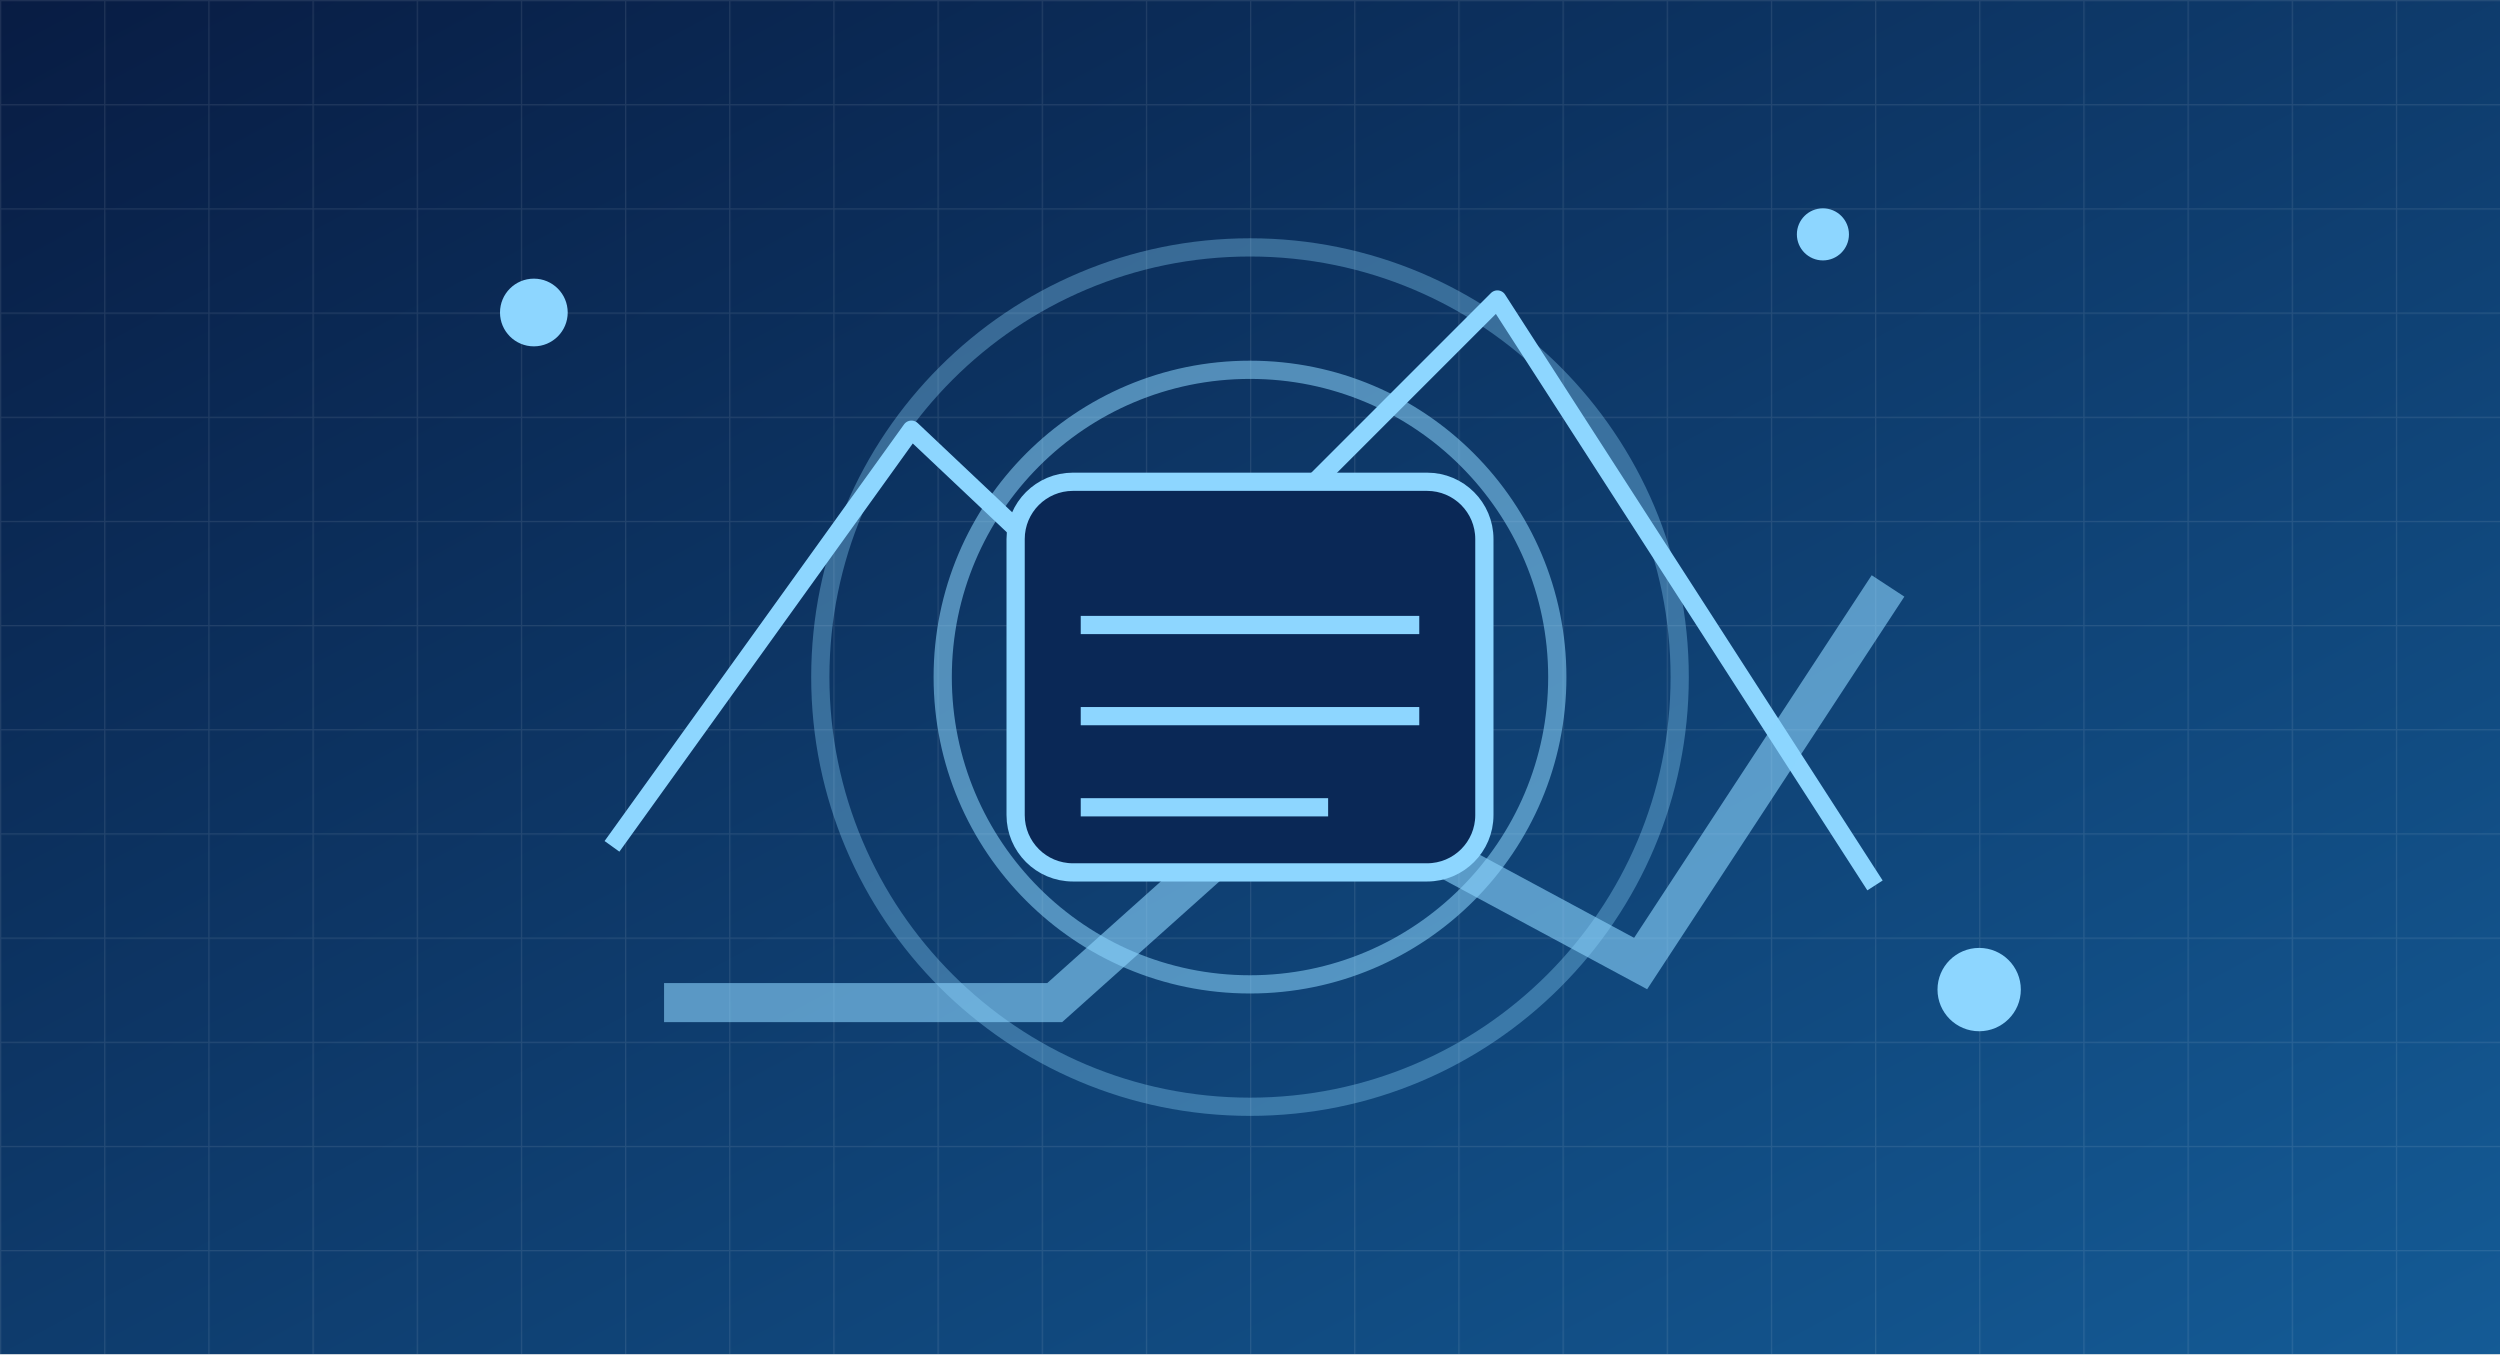
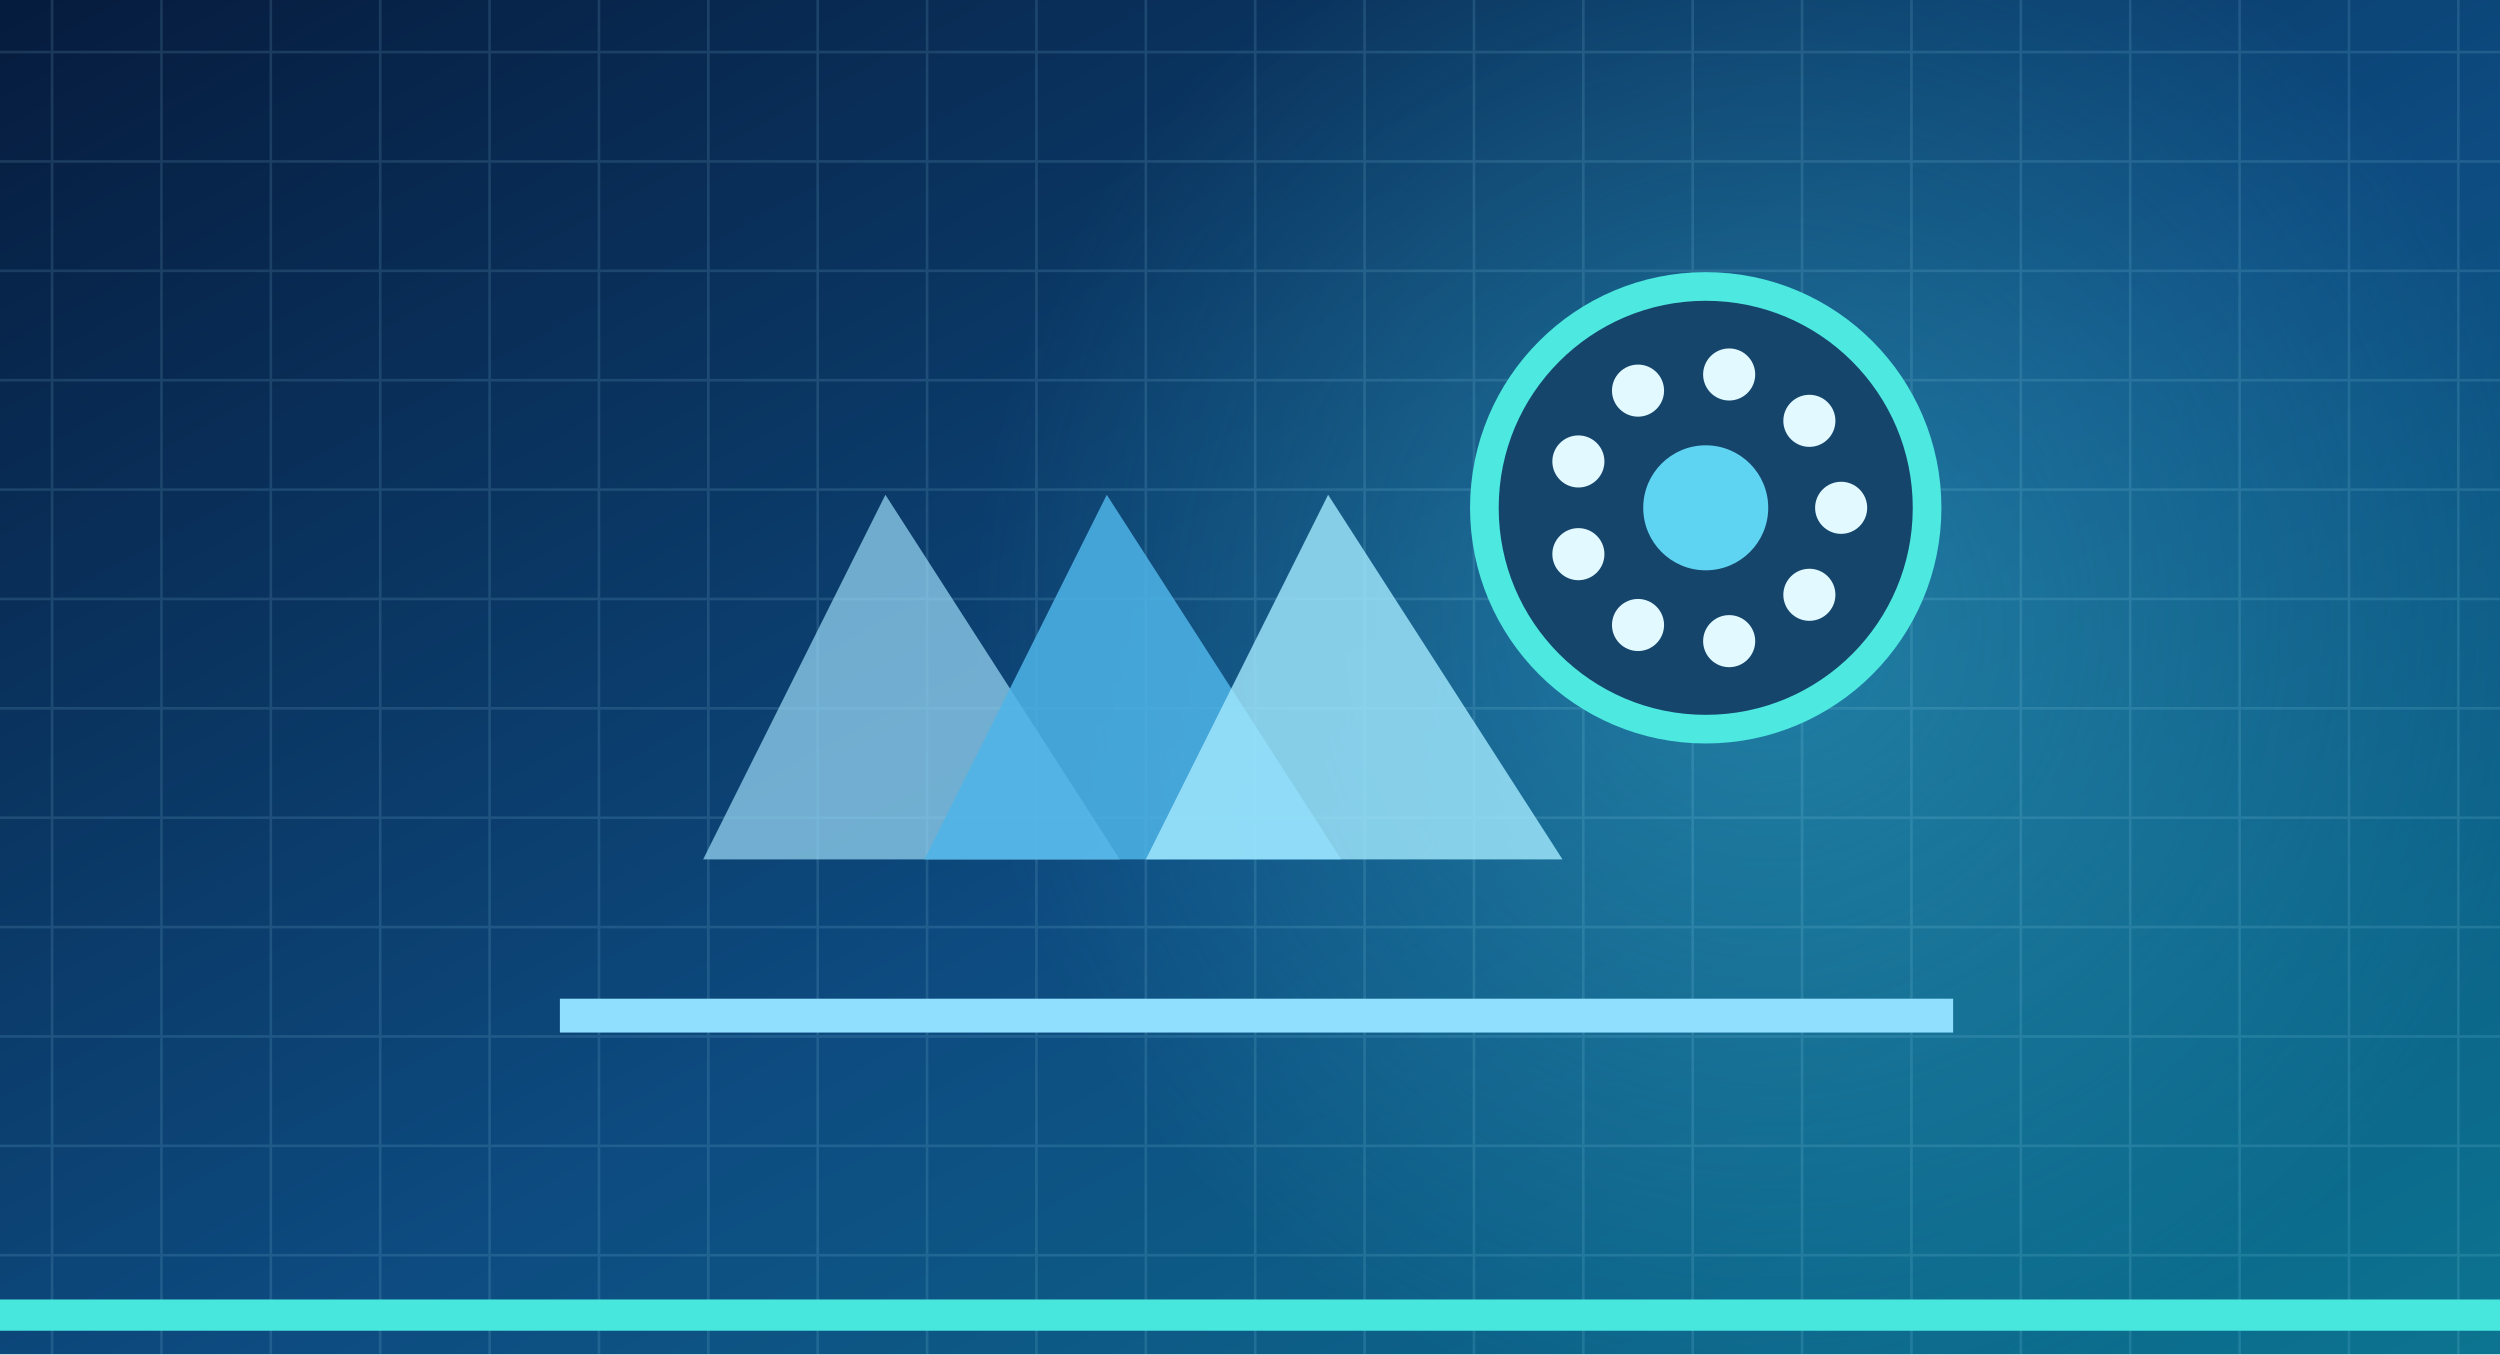
<svg xmlns="http://www.w3.org/2000/svg" viewBox="0 0 960 520">
  <defs>
    <linearGradient id="bg" x2="1" y2="1">
-       <stop stop-color="#081c43" />
-       <stop offset="1" stop-color="#145b96" />
+       <stop stop-color="#061b3d" />
+       <stop offset=".55" stop-color="#0d4b80" />
+       <stop offset="1" stop-color="#0c7490" />
    </linearGradient>
-     <pattern id="p" width="40" height="40" patternUnits="userSpaceOnUse">
-       <path d="M40 0H0V40" fill="none" stroke="#ffffff" stroke-opacity=".09" />
-     </pattern>
+     <radialGradient id="halo">
+       <stop stop-color="#4de3ec" stop-opacity=".32" />
+       <stop offset="1" stop-color="#4de3ec" stop-opacity="0" />
+     </radialGradient>
  </defs>
  <rect width="960" height="520" fill="url(#bg)" />
-   <rect width="960" height="520" fill="url(#p)" />
-   <g transform="translate(480 260)" stroke="#8dd6ff" fill="none" stroke-width="7">
-     <circle r="165" stroke-opacity=".35" />
-     <circle r="118" stroke-opacity=".55" />
-     <path d="M-245 65 L-130 -95 L-40 -10 L95 -145 L240 80" stroke-linejoin="round" />
-     <path d="M-225 125L-75 125L20 40L150 110L245 -35" stroke-width="15" stroke-opacity=".6" />
-     <rect x="-90" y="-75" width="180" height="150" rx="22" fill="#0a2856" />
-     <path d="M-65 -20H65M-65 15H65M-65 50H30" />
+   <circle cx="680" cy="240" r="310" fill="url(#halo)" />
+   <g stroke="#a5eaff" opacity=".13">
+     <path d="M0 20H960" />
+     <path d="M0 62H960" />
+     <path d="M0 104H960" />
+     <path d="M0 146H960" />
+     <path d="M0 188H960" />
+     <path d="M0 230H960" />
+     <path d="M0 272H960" />
+     <path d="M0 314H960" />
+     <path d="M0 356H960" />
+     <path d="M0 398H960" />
+     <path d="M0 440H960" />
+     <path d="M0 482H960" />
+     <path d="M20 0V520" />
+     <path d="M62 0V520" />
+     <path d="M104 0V520" />
+     <path d="M146 0V520" />
+     <path d="M188 0V520" />
+     <path d="M230 0V520" />
+     <path d="M272 0V520" />
+     <path d="M314 0V520" />
+     <path d="M356 0V520" />
+     <path d="M398 0V520" />
+     <path d="M440 0V520" />
+     <path d="M482 0V520" />
+     <path d="M524 0V520" />
+     <path d="M566 0V520" />
+     <path d="M608 0V520" />
+     <path d="M650 0V520" />
+     <path d="M692 0V520" />
+     <path d="M734 0V520" />
+     <path d="M776 0V520" />
+     <path d="M818 0V520" />
+     <path d="M860 0V520" />
+     <path d="M902 0V520" />
+     <path d="M944 0V520" />
  </g>
-   <g fill="#8dd6ff">
-     <circle cx="205" cy="120" r="13" />
-     <circle cx="760" cy="380" r="16" />
-     <circle cx="700" cy="90" r="10" />
+   <g transform="translate(480 260)">
+     <path d="M-265 130H270" stroke="#90dfff" stroke-width="13" />
+     <path d="M-210 70L-140 -70L-50 70Z" fill="#9bdcf8" opacity=".7" />
+     <path d="M-125 70L-55 -70L35 70Z" fill="#4eb4e7" opacity=".85" />
+     <path d="M-40 70L30 -70L120 70Z" fill="#a2eaff" opacity=".8" />
+     <circle cx="175" cy="-65" r="85" fill="#16456c" stroke="#4de9e1" stroke-width="11" />
+     <g fill="#e2f9ff">
+       <circle cx="227.0" cy="-65.0" r="10" />
+       <circle cx="214.8" cy="-31.6" r="10" />
+       <circle cx="184.0" cy="-13.8" r="10" />
+       <circle cx="149.0" cy="-20.0" r="10" />
+       <circle cx="126.1" cy="-47.2" r="10" />
+       <circle cx="126.1" cy="-82.8" r="10" />
+       <circle cx="149.0" cy="-110.0" r="10" />
+       <circle cx="184.0" cy="-116.2" r="10" />
+       <circle cx="214.8" cy="-98.4" r="10" />
+     </g>
+     <circle cx="175" cy="-65" r="24" fill="#5fd4f2" />
  </g>
+   <path d="M0 505H960" stroke="#47e7de" stroke-width="12" />
</svg>
